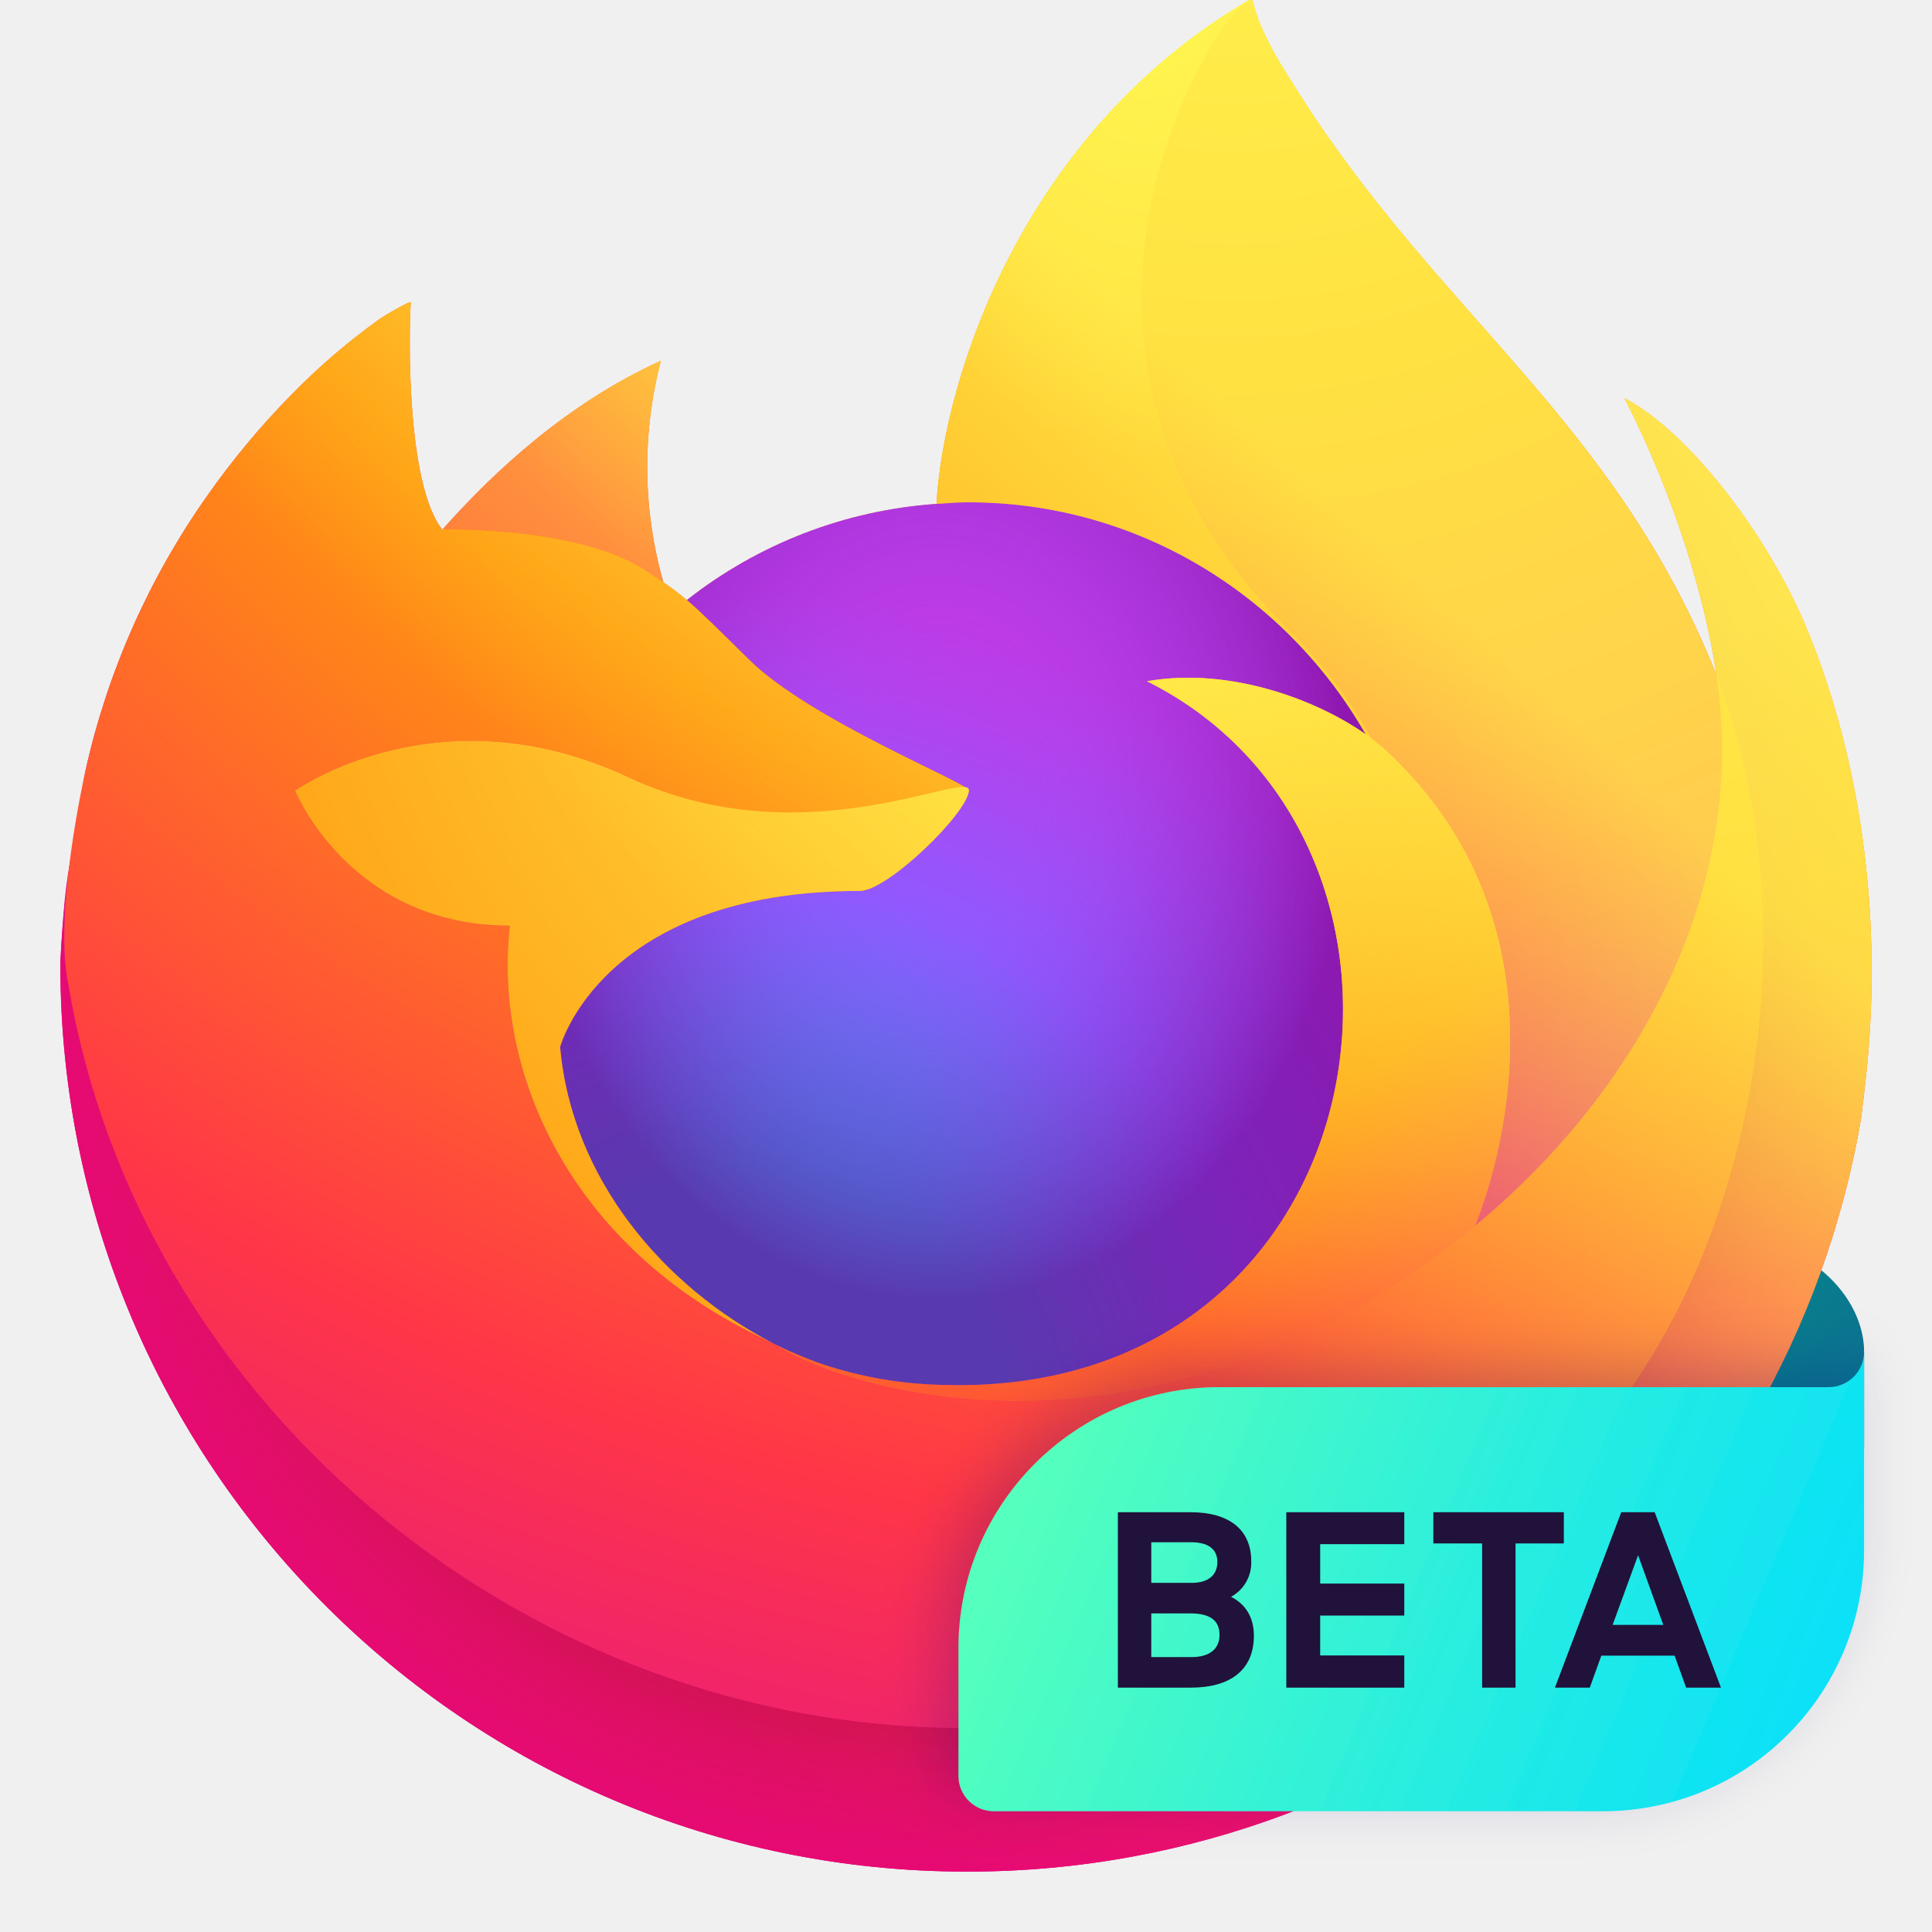
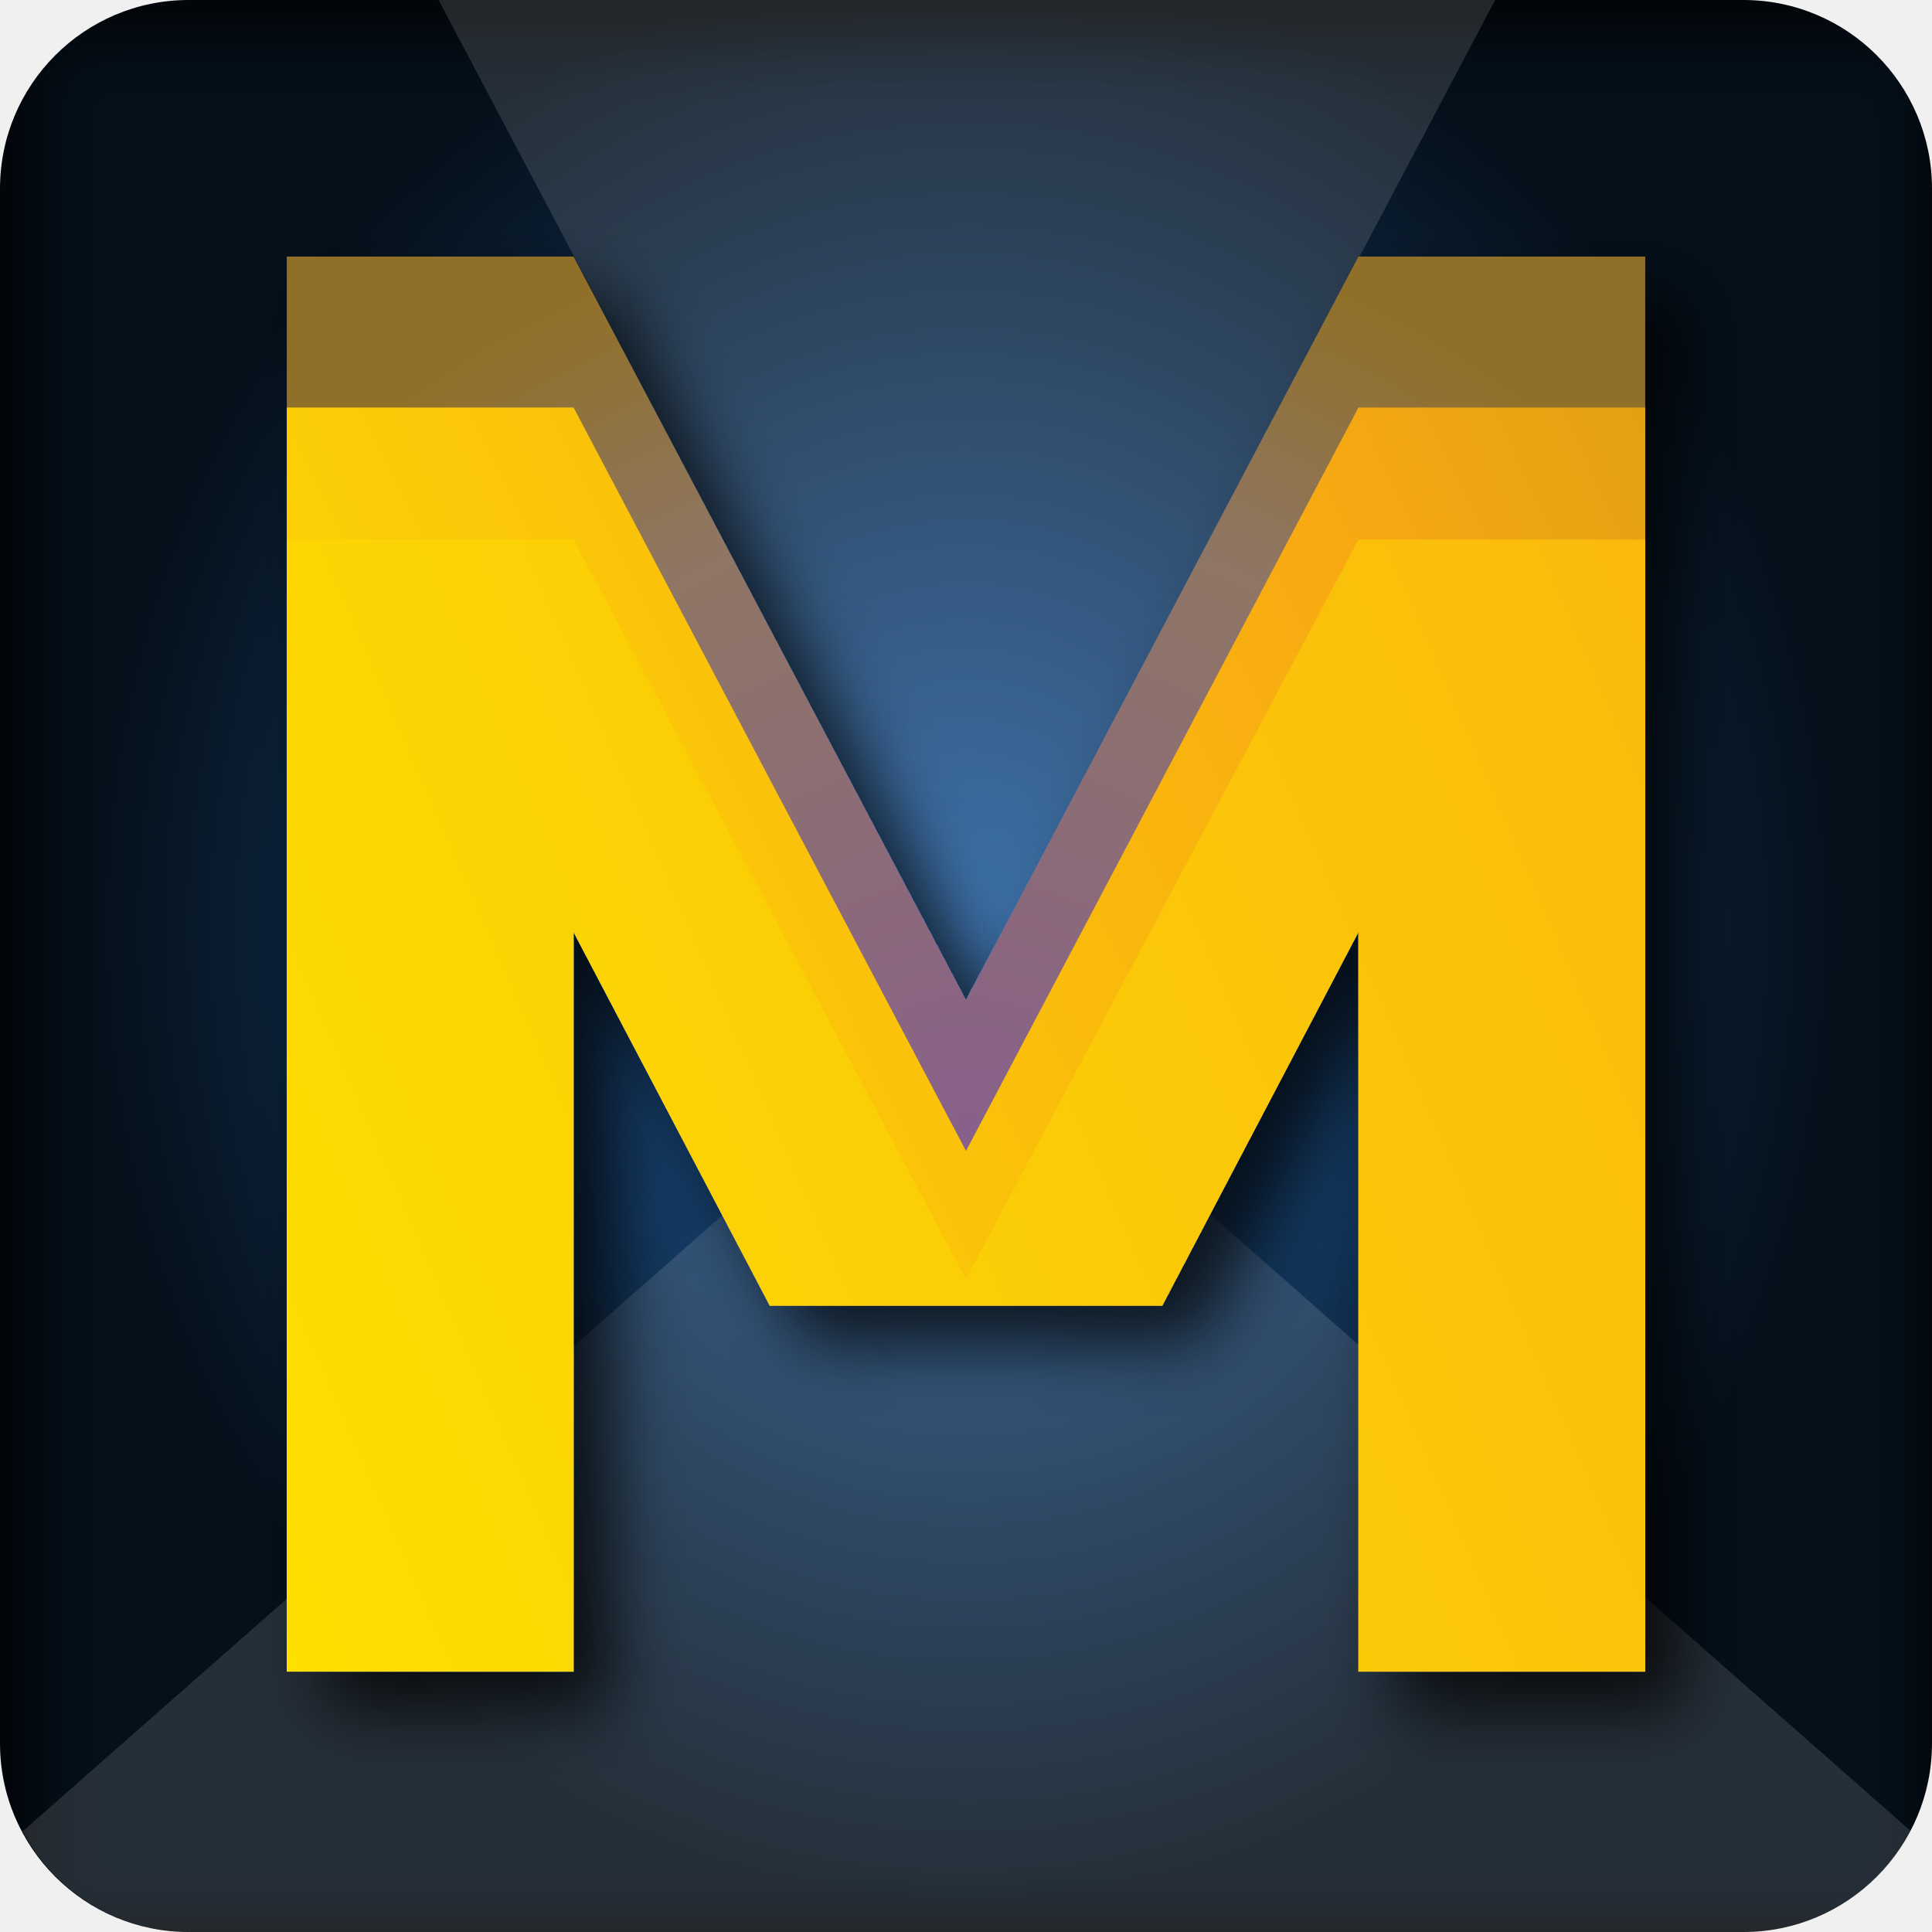
- <svg xmlns="http://www.w3.org/2000/svg" width="512" height="512">
+ <svg xmlns="http://www.w3.org/2000/svg" width="48" height="48" viewBox="0 0 48 48" fill="none">
+   <g clip-path="url(#clip0_158_578)">
+     <g filter="url(#filter0_i_158_578)">
+       <path d="M0 0H48V48H0V0Z" fill="url(#paint0_radial_158_578)" />
+     </g>
+     <g opacity="0.13">
+       <path d="M10.897 0L24.021 24.844L37.147 0H10.897Z" fill="white" />
+       <path d="M0.562 45.5C1.348 46.986 2.908 47.999 4.706 48H43.338C45.135 47.999 46.696 46.986 47.481 45.5L24.022 24.844L0.562 45.5Z" fill="white" />
+     </g>
+     <g filter="url(#filter1_d_158_578)">
+       <path d="M14.25 6.375H7.125V41.531H14.25V23.156L19.125 32.438H28.875L33.75 23.156V41.531H40.875V6.375H33.75L24 24.844L14.25 6.375Z" fill="url(#paint1_radial_158_578)" style="mix-blend-mode:difference" />
+       <path d="M14.25 10.125H7.125V41.531H14.25V23.156L19.125 32.438H28.875L33.75 23.156V41.531H40.875V10.125H33.75L24 28.594L14.25 10.125Z" fill="url(#paint2_linear_158_578)" />
+       <path d="M14.25 13.406H7.125V41.531H14.25V23.156L19.125 32.438H28.875L33.75 23.156V41.531H40.875V13.406H33.75L24 31.781L14.25 13.406Z" fill="url(#paint3_linear_158_578)" />
+     </g>
+   </g>
  <defs>
-     <radialGradient id="c" cx="87.4%" cy="-12.9%" r="128%" gradientTransform="matrix(.8 0 0 1 .178 .129)">
-       <stop offset=".13" stop-color="#ffbd4f" />
-       <stop offset=".28" stop-color="#ff980e" />
-       <stop offset=".47" stop-color="#ff3750" />
-       <stop offset=".78" stop-color="#eb0878" />
-       <stop offset=".86" stop-color="#e50080" />
+     <filter id="filter0_i_158_578" x="0" y="0" width="48.938" height="48.938" filterUnits="userSpaceOnUse" color-interpolation-filters="sRGB">
+       <feFlood flood-opacity="0" result="BackgroundImageFix" />
+       <feBlend mode="normal" in="SourceGraphic" in2="BackgroundImageFix" result="shape" />
+       <feColorMatrix in="SourceAlpha" type="matrix" values="0 0 0 0 0 0 0 0 0 0 0 0 0 0 0 0 0 0 127 0" result="hardAlpha" />
+       <feOffset dx="0.938" dy="0.938" />
+       <feGaussianBlur stdDeviation="0.844" />
+       <feComposite in2="hardAlpha" operator="arithmetic" k2="-1" k3="1" />
+       <feColorMatrix type="matrix" values="0 0 0 0 0 0 0 0 0 0 0 0 0 0 0 0 0 0 0.75 0" />
+       <feBlend mode="normal" in2="shape" result="effect1_innerShadow_158_578" />
+     </filter>
+     <filter id="filter1_d_158_578" x="6.375" y="5.625" width="37.125" height="38.531" filterUnits="userSpaceOnUse" color-interpolation-filters="sRGB">
+       <feFlood flood-opacity="0" result="BackgroundImageFix" />
+       <feColorMatrix in="SourceAlpha" type="matrix" values="0 0 0 0 0 0 0 0 0 0 0 0 0 0 0 0 0 0 127 0" result="hardAlpha" />
+       <feOffset dx="0.938" dy="0.938" />
+       <feGaussianBlur stdDeviation="0.844" />
+       <feComposite in2="hardAlpha" operator="out" />
+       <feColorMatrix type="matrix" values="0 0 0 0 0 0 0 0 0 0 0 0 0 0 0 0 0 0 0.75 0" />
+       <feBlend mode="normal" in2="BackgroundImageFix" result="effect1_dropShadow_158_578" />
+       <feBlend mode="normal" in="SourceGraphic" in2="effect1_dropShadow_158_578" result="shape" />
+     </filter>
+     <radialGradient id="paint0_radial_158_578" cx="0" cy="0" r="1" gradientUnits="userSpaceOnUse" gradientTransform="translate(24 23.0205) scale(21.6963 24.25)">
+       <stop stop-color="#205C9D" />
+       <stop offset="1" stop-color="#05101B" />
    </radialGradient>
-     <radialGradient id="d" cx="49%" cy="40%" r="128%" gradientTransform="matrix(.82 0 0 1 .088 0)">
-       <stop offset=".3" stop-color="#960e18" />
-       <stop offset=".35" stop-color="#b11927" stop-opacity=".74" />
-       <stop offset=".43" stop-color="#db293d" stop-opacity=".34" />
-       <stop offset=".5" stop-color="#f5334b" stop-opacity=".09" />
-       <stop offset=".53" stop-color="#ff3750" stop-opacity="0" />
+     <radialGradient id="paint1_radial_158_578" cx="0" cy="0" r="1" gradientUnits="userSpaceOnUse" gradientTransform="translate(24 28.6875) rotate(-90) scale(23.1562 23.1322)">
+       <stop stop-color="#88608C" />
+       <stop offset="0.693" stop-color="#8F7664" />
+       <stop offset="1" stop-color="#907029" />
    </radialGradient>
-     <radialGradient id="e" cx="48%" cy="-12%" r="140%">
-       <stop offset=".13" stop-color="#fff44f" />
-       <stop offset=".53" stop-color="#ff980e" />
-     </radialGradient>
-     <radialGradient id="f" cx="22.76%" cy="110.11%" r="100%">
-       <stop offset=".35" stop-color="#3a8ee6" />
-       <stop offset=".67" stop-color="#9059ff" />
-       <stop offset="1" stop-color="#c139e6" />
-     </radialGradient>
-     <radialGradient id="g" cx="52%" cy="33%" r="59%" gradientTransform="scale(.9 1)">
-       <stop offset=".21" stop-color="#9059ff" stop-opacity="0" />
-       <stop offset=".97" stop-color="#6e008b" stop-opacity=".6" />
-     </radialGradient>
-     <radialGradient id="h" cx="210%" cy="-100%" r="290%">
-       <stop offset=".1" stop-color="#ffe226" />
-       <stop offset=".79" stop-color="#ff7139" />
-     </radialGradient>
-     <radialGradient id="i" cx="84%" cy="-41%" r="180%">
-       <stop offset=".11" stop-color="#fff44f" />
-       <stop offset=".46" stop-color="#ff980e" />
-       <stop offset=".72" stop-color="#ff3647" />
-       <stop offset=".9" stop-color="#e31587" />
-     </radialGradient>
-     <radialGradient id="j" cx="16.1%" cy="-18.6%" r="348.8%" gradientTransform="matrix(.10453 .46743 -.99452 .04913 -.046 -.255)">
-       <stop offset="0" stop-color="#fff44f" />
-       <stop offset=".3" stop-color="#ff980e" />
-       <stop offset=".57" stop-color="#ff3647" />
-       <stop offset=".74" stop-color="#e31587" />
-     </radialGradient>
-     <radialGradient id="k" cx="18.9%" cy="-42.5%" r="238.4%">
-       <stop offset=".14" stop-color="#fff44f" />
-       <stop offset=".48" stop-color="#ff980e" />
-       <stop offset=".66" stop-color="#ff3647" />
-       <stop offset=".9" stop-color="#e31587" />
-     </radialGradient>
-     <radialGradient id="l" cx="159.3%" cy="-44.72%" r="313.1%">
-       <stop offset=".09" stop-color="#fff44f" />
-       <stop offset=".63" stop-color="#ff980e" />
-     </radialGradient>
-     <linearGradient id="b" x1="87.25%" y1="15.5%" x2="9.4%" y2="93.1%">
-       <stop offset=".05" stop-color="#fff44f" />
-       <stop offset=".37" stop-color="#ff980e" />
-       <stop offset=".53" stop-color="#ff3647" />
-       <stop offset=".7" stop-color="#e31587" />
+     <linearGradient id="paint2_linear_158_578" x1="48.152" y1="13.985" x2="7.299" y2="34.327" gradientUnits="userSpaceOnUse">
+       <stop stop-color="#D59C14" />
+       <stop offset="0.29" stop-color="#F8A912" />
+       <stop offset="1" stop-color="#FDDF00" />
    </linearGradient>
-     <linearGradient id="m" x1="80%" y1="14%" x2="18%" y2="84%">
-       <stop offset=".17" stop-color="#fff44f" stop-opacity=".8" />
-       <stop offset=".6" stop-color="#fff44f" stop-opacity="0" />
+     <linearGradient id="paint3_linear_158_578" x1="66.251" y1="9.511" x2="4.673" y2="36.294" gradientUnits="userSpaceOnUse">
+       <stop stop-color="#D59C14" />
+       <stop offset="0.07" stop-color="#F8A912" />
+       <stop offset="1" stop-color="#FDDF00" />
    </linearGradient>
-     <linearGradient id="a" x1="446.053" y1="434.456" x2="385.267" y2="376.907" gradientUnits="userSpaceOnUse">
-       <stop offset="0" stop-color="#054096" stop-opacity=".5" />
-       <stop offset=".054" stop-color="#0f3d9c" stop-opacity=".441" />
-       <stop offset=".261" stop-color="#2f35b1" stop-opacity=".249" />
-       <stop offset=".466" stop-color="#462fbf" stop-opacity=".111" />
-       <stop offset=".669" stop-color="#542bc8" stop-opacity=".028" />
-       <stop offset=".864" stop-color="#592acb" stop-opacity="0" />
-     </linearGradient>
-     <linearGradient id="n" x1="280.371" y1="377.927" x2="499.809" y2="470.777" gradientUnits="userSpaceOnUse">
-       <stop offset=".001" stop-color="#54ffbd" />
-       <stop offset="1" stop-color="#0df" />
-     </linearGradient>
-     <filter id="o" x="-1" y="-1" width="300%" height="300%">
-       <feOffset result="offOut" in="SourceGraphic" dx="-4" dy="-4" />
-       <feColorMatrix result="matrixOut" in="offOut" values=".01 0 0 0 0 0 0 0 0 0 0 .2 0 0 0 0 0 0 .2 0" />
-       <feGaussianBlur result="blurOut" in="matrixOut" stdDeviation="8" />
-       <feBlend in="SourceGraphic" in2="blurOut" />
-     </filter>
+     <clipPath id="clip0_158_578">
+       <rect width="48" height="48" rx="4.688" fill="white" />
+     </clipPath>
  </defs>
-   <path d="M450.683 326.634h-175.61a9.366 9.366 0 00-9.366 9.366v28.1a74.926 74.926 0 0074.927 74.926h97.171A56.2 56.2 0 00494 382.829v-24.585c0-14.044-14.049-31.61-43.317-31.61z" fill="#008787" />
-   <path d="M450.683 326.634h-175.61a9.366 9.366 0 00-9.366 9.366v28.1a74.926 74.926 0 0074.927 74.926h97.171A56.2 56.2 0 00494 382.829v-24.585c0-14.044-14.049-31.61-43.317-31.61z" fill="url(#a)" opacity=".9" />
-   <path d="M478.711 166.353c-10.445-25.124-31.6-52.248-48.212-60.821 13.52 26.505 21.345 53.093 24.335 72.936 0 .039.015.136.047.4C427.706 111.135 381.627 83.823 344 24.355c-1.9-3.007-3.805-6.022-5.661-9.2a73.716 73.716 0 01-2.646-4.972A43.7 43.7 0 01332.1.677a.626.626 0 00-.546-.644.818.818 0 00-.451 0c-.034.012-.084.051-.12.065-.053.021-.12.069-.176.1.027-.036.083-.117.1-.136-60.37 35.356-80.85 100.761-82.732 133.484a120.249 120.249 0 00-66.142 25.488 71.355 71.355 0 00-6.225-4.7 111.338 111.338 0 01-.674-58.732c-24.688 11.241-43.89 29.01-57.85 44.7h-.111c-9.527-12.067-8.855-51.873-8.312-60.184-.114-.515-7.107 3.63-8.023 4.255a175.073 175.073 0 00-23.486 20.12 210.478 210.478 0 00-22.442 26.913c0 .012-.007.026-.011.038 0-.013.007-.026.011-.038a202.838 202.838 0 00-32.247 72.805c-.115.521-.212 1.061-.324 1.586-.452 2.116-2.08 12.7-2.365 15-.022.177-.032.347-.053.524a229.066 229.066 0 00-3.9 33.157c0 .41-.025.816-.025 1.227C16 388.418 123.6 496 256.324 496c118.865 0 217.56-86.288 236.882-199.63.407-3.076.733-6.168 1.092-9.271 4.777-41.21-.53-84.525-15.587-120.746zM201.716 354.447c1.124.537 2.18 1.124 3.334 1.639.048.033.114.07.163.1a126.191 126.191 0 01-3.497-1.739zm55.053-144.93zm198.131-30.59l-.032-.233c.012.085.027.174.04.259z" fill="url(#b)" />
-   <path d="M478.711 166.353c-10.445-25.124-31.6-52.248-48.212-60.821 13.52 26.505 21.345 53.093 24.335 72.936 0-.058.011.048.036.226.012.085.027.174.04.259 22.675 61.47 10.322 123.978-7.479 162.175-27.539 59.1-94.215 119.67-198.576 116.716C136.1 454.651 36.766 370.988 18.223 261.41c-3.379-17.28 0-26.054 1.7-40.084-2.071 10.816-2.86 13.94-3.9 33.157 0 .41-.025.816-.025 1.227C16 388.418 123.6 496 256.324 496c118.865 0 217.56-86.288 236.882-199.63.407-3.076.733-6.168 1.092-9.271 4.777-41.21-.53-84.525-15.587-120.746z" fill="url(#c)" />
-   <path d="M478.711 166.353c-10.445-25.124-31.6-52.248-48.212-60.821 13.52 26.505 21.345 53.093 24.335 72.936 0-.058.011.048.036.226.012.085.027.174.04.259 22.675 61.47 10.322 123.978-7.479 162.175-27.539 59.1-94.215 119.67-198.576 116.716C136.1 454.651 36.766 370.988 18.223 261.41c-3.379-17.28 0-26.054 1.7-40.084-2.071 10.816-2.86 13.94-3.9 33.157 0 .41-.025.816-.025 1.227C16 388.418 123.6 496 256.324 496c118.865 0 217.56-86.288 236.882-199.63.407-3.076.733-6.168 1.092-9.271 4.777-41.21-.53-84.525-15.587-120.746z" fill="url(#d)" />
-   <path d="M361.922 194.6c.524.368 1 .734 1.493 1.1a130.706 130.706 0 00-22.31-29.112C266.4 91.892 321.516 4.626 330.811.194c.027-.036.083-.117.1-.136-60.37 35.356-80.85 100.761-82.732 133.484 2.8-.194 5.592-.429 8.442-.429 45.051 0 84.289 24.77 105.301 61.487z" fill="url(#e)" />
-   <path d="M256.772 209.514c-.393 5.978-21.514 26.593-28.9 26.593-68.339 0-79.432 41.335-79.432 41.335 3.027 34.81 27.261 63.475 56.611 78.643 1.339.692 2.694 1.317 4.05 1.935a132.768 132.768 0 007.059 2.886 106.743 106.743 0 0031.271 6.031c119.78 5.618 142.986-143.194 56.545-186.408 22.137-3.85 45.115 5.053 57.947 14.067-21.012-36.714-60.25-61.484-105.3-61.484-2.85 0-5.641.235-8.442.429a120.249 120.249 0 00-66.142 25.488c3.664 3.1 7.8 7.244 16.514 15.828 16.302 16.067 58.13 32.705 58.219 34.657z" fill="url(#f)" />
-   <path d="M256.772 209.514c-.393 5.978-21.514 26.593-28.9 26.593-68.339 0-79.432 41.335-79.432 41.335 3.027 34.81 27.261 63.475 56.611 78.643 1.339.692 2.694 1.317 4.05 1.935a132.768 132.768 0 007.059 2.886 106.743 106.743 0 0031.271 6.031c119.78 5.618 142.986-143.194 56.545-186.408 22.137-3.85 45.115 5.053 57.947 14.067-21.012-36.714-60.25-61.484-105.3-61.484-2.85 0-5.641.235-8.442.429a120.249 120.249 0 00-66.142 25.488c3.664 3.1 7.8 7.244 16.514 15.828 16.302 16.067 58.13 32.705 58.219 34.657z" fill="url(#g)" />
-   <path d="M170.829 151.036a244.042 244.042 0 014.981 3.3 111.338 111.338 0 01-.674-58.732c-24.688 11.241-43.89 29.01-57.85 44.7 1.155-.033 36.014-.66 53.543 10.732z" fill="url(#h)" />
-   <path d="M18.223 261.41C36.766 370.988 136.1 454.651 248.855 457.844c104.361 2.954 171.037-57.62 198.576-116.716 17.8-38.2 30.154-100.7 7.479-162.175l-.008-.026-.032-.233c-.025-.178-.04-.284-.036-.226 0 .039.015.136.047.4 8.524 55.661-19.79 109.584-64.051 146.044l-.133.313c-86.245 70.223-168.774 42.368-185.484 30.966a144.108 144.108 0 01-3.5-1.743c-50.282-24.029-71.054-69.838-66.6-109.124-42.457 0-56.934-35.809-56.934-35.809s38.119-27.179 88.358-3.541c46.53 21.893 90.228 3.543 90.233 3.541-.089-1.952-41.917-18.59-58.223-34.656-8.713-8.584-12.85-12.723-16.514-15.828a71.355 71.355 0 00-6.225-4.7 282.929 282.929 0 00-4.981-3.3c-17.528-11.392-52.388-10.765-53.543-10.735h-.111c-9.527-12.067-8.855-51.873-8.312-60.184-.114-.515-7.107 3.63-8.023 4.255a175.073 175.073 0 00-23.486 20.12 210.478 210.478 0 00-22.442 26.919c0 .012-.007.026-.011.038 0-.013.007-.026.011-.038a202.838 202.838 0 00-32.247 72.805c-.115.521-8.65 37.842-4.44 57.199z" fill="url(#i)" />
-   <path d="M341.105 166.587a130.706 130.706 0 0122.31 29.112c1.323.994 2.559 1.985 3.608 2.952 54.482 50.2 25.936 121.2 23.807 126.26 44.261-36.46 72.575-90.383 64.051-146.044C427.706 111.135 381.627 83.823 344 24.355c-1.9-3.007-3.805-6.022-5.661-9.2a73.716 73.716 0 01-2.646-4.972A43.7 43.7 0 01332.1.677a.626.626 0 00-.546-.644.818.818 0 00-.451 0c-.034.012-.084.051-.12.065-.053.021-.12.069-.176.1-9.291 4.428-64.407 91.694 10.298 166.389z" fill="url(#j)" />
-   <path d="M367.023 198.651c-1.049-.967-2.285-1.958-3.608-2.952-.489-.368-.969-.734-1.493-1.1-12.832-9.014-35.81-17.917-57.947-14.067 86.441 43.214 63.235 192.026-56.545 186.408a106.743 106.743 0 01-31.271-6.031 134.51 134.51 0 01-7.059-2.886c-1.356-.618-2.711-1.243-4.05-1.935.048.033.114.07.163.1 16.71 11.4 99.239 39.257 185.484-30.966l.133-.313c2.129-5.054 30.675-76.057-23.807-126.258z" fill="url(#k)" />
-   <path d="M148.439 277.443s11.093-41.335 79.432-41.335c7.388 0 28.509-20.615 28.9-26.593s-43.7 18.352-90.233-3.541c-50.239-23.638-88.358 3.541-88.358 3.541s14.477 35.809 56.934 35.809c-4.453 39.286 16.319 85.1 66.6 109.124 1.124.537 2.18 1.124 3.334 1.639-29.348-15.169-53.582-43.834-56.609-78.644z" fill="url(#l)" />
-   <path d="M478.711 166.353c-10.445-25.124-31.6-52.248-48.212-60.821 13.52 26.505 21.345 53.093 24.335 72.936 0 .039.015.136.047.4C427.706 111.135 381.627 83.823 344 24.355c-1.9-3.007-3.805-6.022-5.661-9.2a73.716 73.716 0 01-2.646-4.972A43.7 43.7 0 01332.1.677a.626.626 0 00-.546-.644.818.818 0 00-.451 0c-.034.012-.084.051-.12.065-.053.021-.12.069-.176.1.027-.036.083-.117.1-.136-60.37 35.356-80.85 100.761-82.732 133.484 2.8-.194 5.592-.429 8.442-.429 45.053 0 84.291 24.77 105.3 61.484-12.832-9.014-35.81-17.917-57.947-14.067 86.441 43.214 63.235 192.026-56.545 186.408a106.743 106.743 0 01-31.271-6.031 134.51 134.51 0 01-7.059-2.886c-1.356-.618-2.711-1.243-4.05-1.935.048.033.114.07.163.1a144.108 144.108 0 01-3.5-1.743c1.124.537 2.18 1.124 3.334 1.639-29.35-15.168-53.584-43.833-56.611-78.643 0 0 11.093-41.335 79.432-41.335 7.388 0 28.509-20.615 28.9-26.593-.089-1.952-41.917-18.59-58.223-34.656-8.713-8.584-12.85-12.723-16.514-15.828a71.355 71.355 0 00-6.225-4.7 111.338 111.338 0 01-.674-58.732c-24.688 11.241-43.89 29.01-57.85 44.7h-.111c-9.527-12.067-8.855-51.873-8.312-60.184-.114-.515-7.107 3.63-8.023 4.255a175.073 175.073 0 00-23.486 20.12 210.478 210.478 0 00-22.435 26.916c0 .012-.007.026-.011.038 0-.013.007-.026.011-.038a202.838 202.838 0 00-32.247 72.805c-.115.521-.212 1.061-.324 1.586-.452 2.116-2.486 12.853-2.77 15.156-.022.177.021-.176 0 0a279.565 279.565 0 00-3.544 33.53c0 .41-.025.816-.025 1.227C16 388.418 123.6 496 256.324 496c118.865 0 217.56-86.288 236.882-199.63.407-3.076.733-6.168 1.092-9.271 4.777-41.21-.53-84.525-15.587-120.746zm-23.841 12.341c.012.085.027.174.04.259l-.008-.026-.032-.233z" fill="url(#m)" />
-   <path d="M484.634 367.61H323.189A69.189 69.189 0 00254 436.8v33.835a9.366 9.366 0 009.366 9.365h161.445A69.189 69.189 0 00494 410.811v-52.567a9.366 9.366 0 01-9.366 9.366z" fill="url(#n)" filter="url(#o)" />
-   <path d="M326.241 423.168a10.264 10.264 0 005.349-9.424c0-8.342-5.795-12.991-16.11-12.991h-19.232v46.486h19.359c10.315 0 16.684-4.584 16.684-13.755 0-4.839-2.166-8.341-6.05-10.316zM305.1 408.713h10.57c4.713 0 6.941 1.975 6.941 5.223 0 3.183-2.038 5.539-6.813 5.539H305.1zm10.635 30.439H305.1v-11.59h10.253c5.667 0 7.833 2.1 7.833 5.731s-2.548 5.859-7.452 5.859zm25.15 8.087h31.265v-8.532h-22.287v-10.572h22.287v-8.469h-22.287v-10.444h22.287v-8.469h-31.266zm73.548-46.486h-34.58v8.278h12.928v38.208h8.851v-38.208h12.8zm24.069 0h-8.852l-17.576 46.486h9.234l3.056-8.469h19.422l3.058 8.469h9.233zm-11.144 29.866l6.75-18.467 6.686 18.467z" fill="#20123a" />
</svg>
